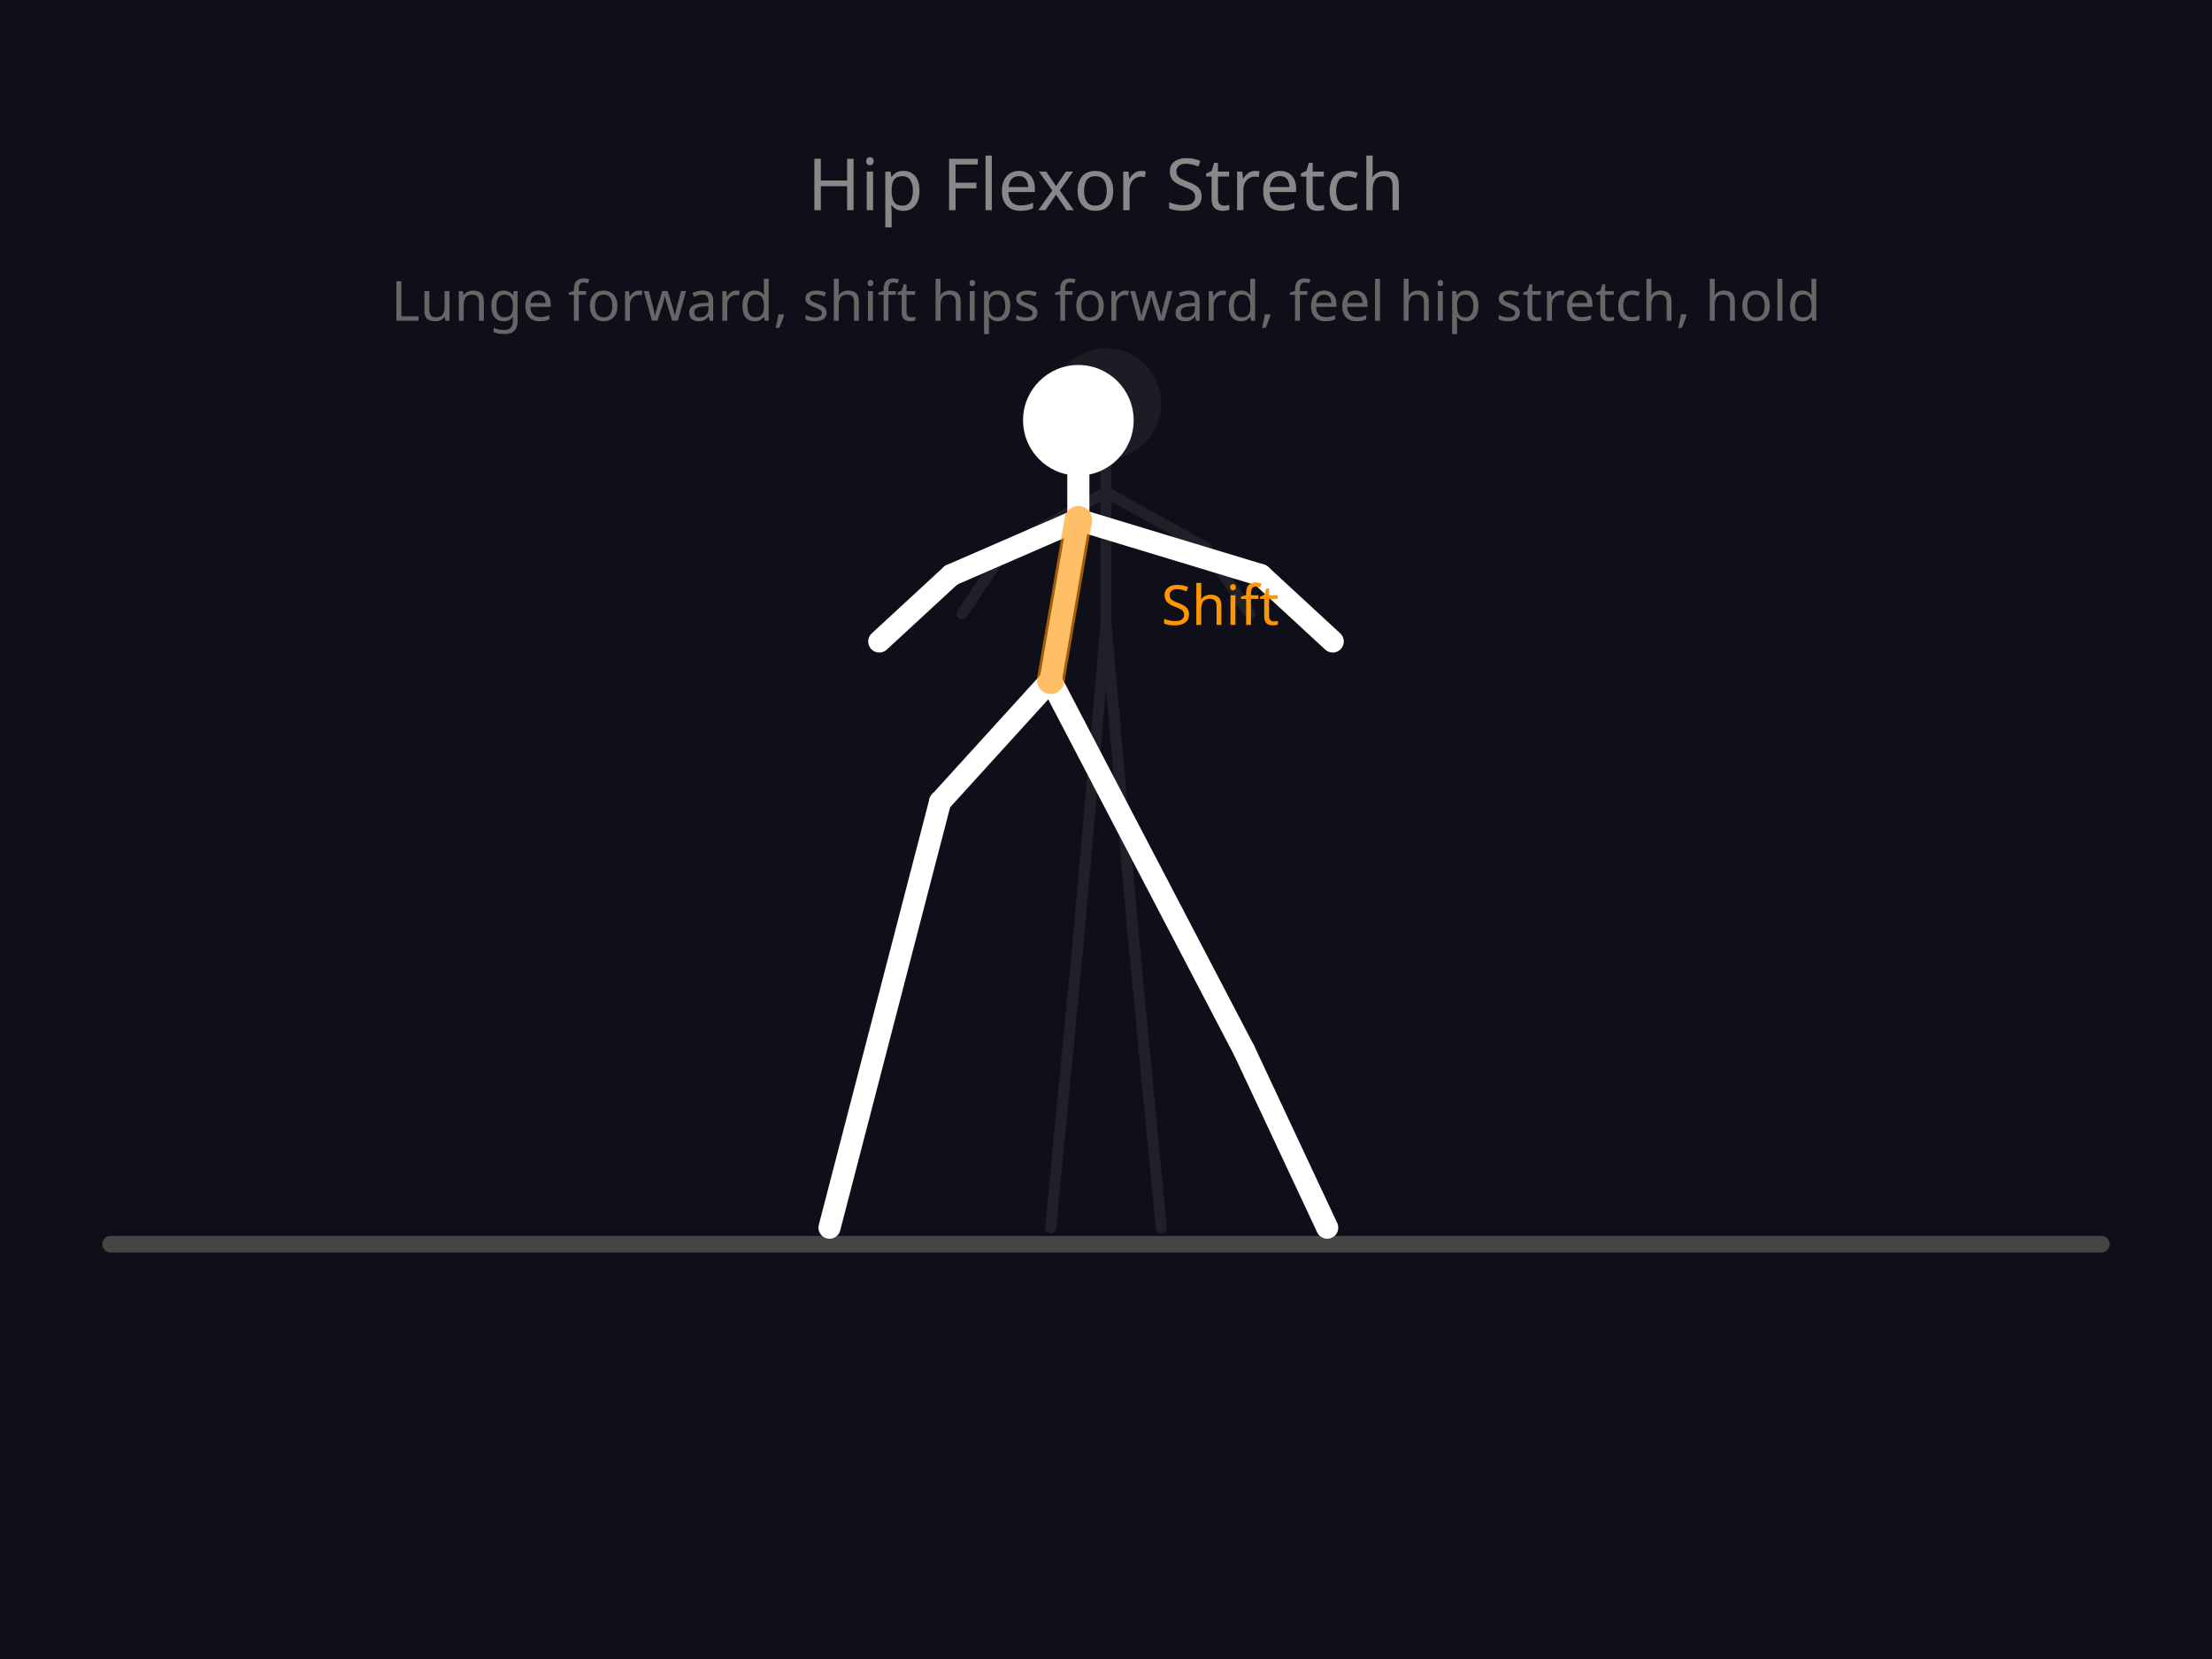
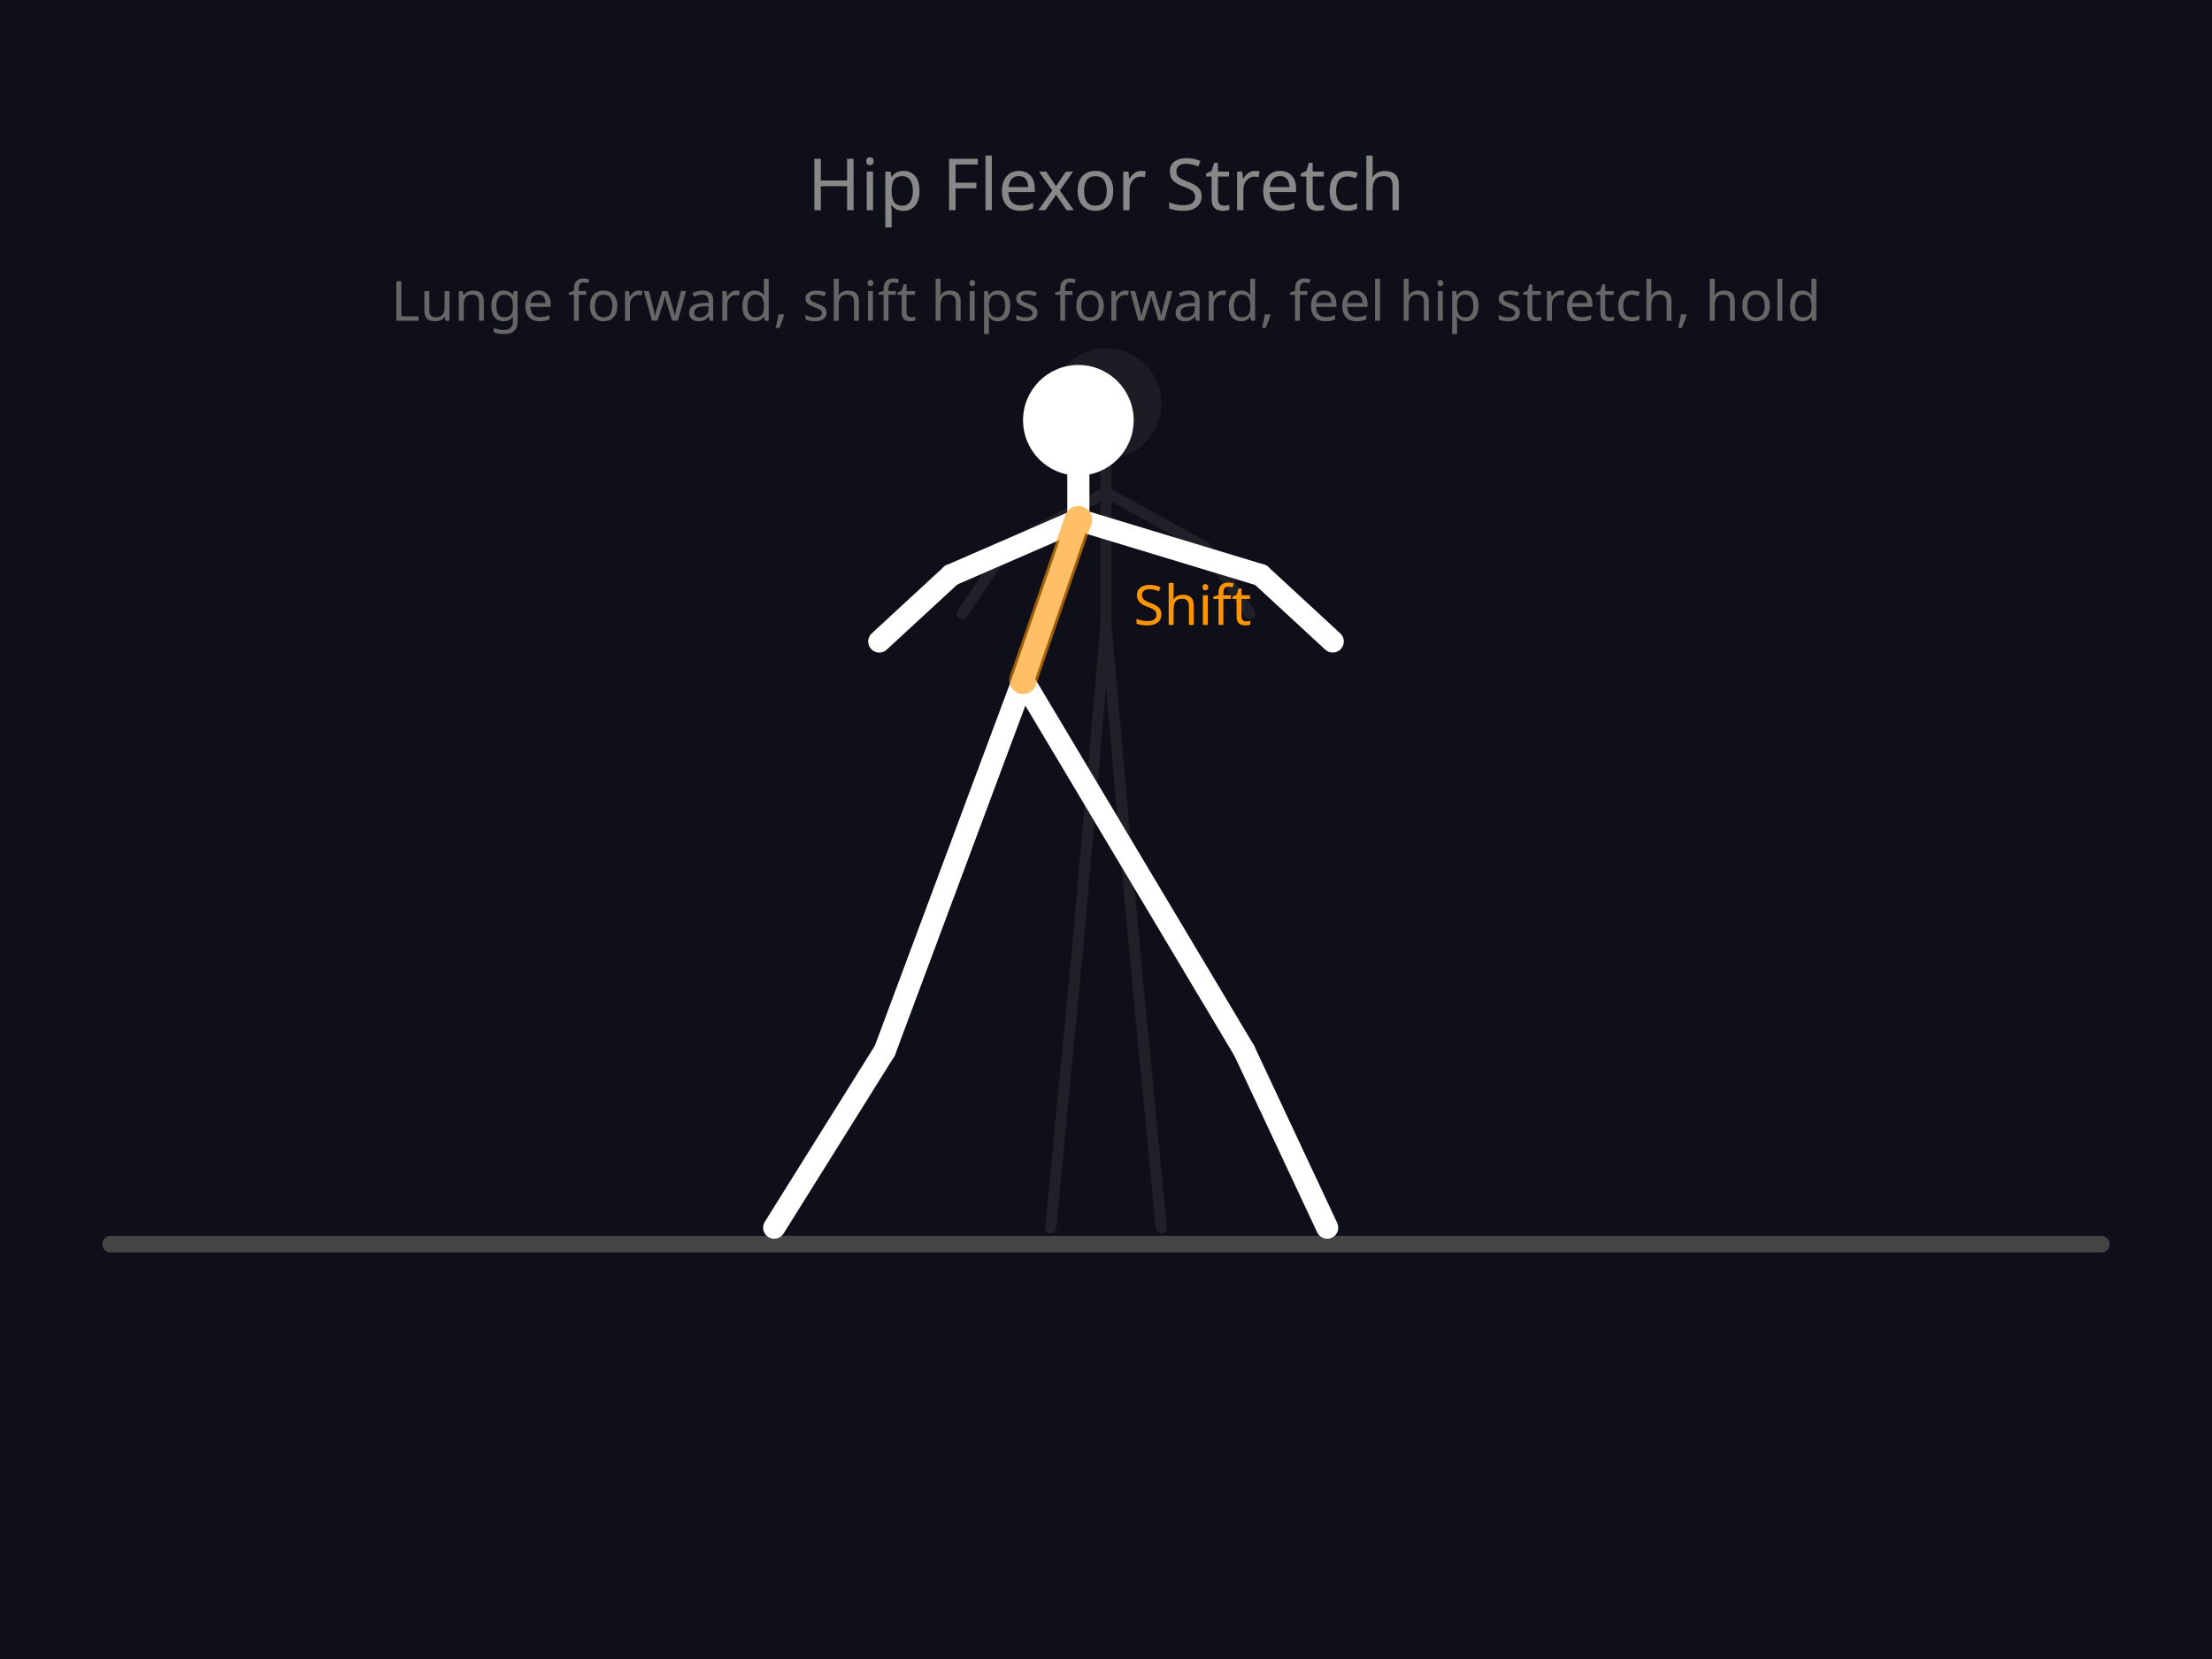
<svg xmlns="http://www.w3.org/2000/svg" viewBox="0 0 400 300">
  <rect width="400" height="300" fill="#0f0f1a" />
  <line x1="20" y1="225" x2="380" y2="225" stroke="#444" stroke-width="3" stroke-linecap="round" />
  <text x="200" y="38" fill="#888" font-size="13" font-family="sans-serif" text-anchor="middle">Hip Flexor Stretch</text>
  <text x="200" y="58" fill="#666" font-size="10" font-family="sans-serif" text-anchor="middle">Lunge forward, shift hips forward, feel hip stretch, hold</text>
  <g stroke="#555" stroke-width="2" fill="none" stroke-linecap="round" stroke-linejoin="round" opacity="0.25">
    <circle cx="200" cy="73" r="10" fill="#444" stroke="none" />
    <line x1="200" y1="73" x2="200" y2="81" />
    <line x1="200" y1="81" x2="200" y2="89" />
    <line x1="200" y1="89" x2="200" y2="113" />
    <line x1="200" y1="89" x2="182" y2="99" />
    <line x1="182" y1="99" x2="174" y2="111" />
    <line x1="200" y1="89" x2="218" y2="99" />
    <line x1="218" y1="99" x2="226" y2="111" />
    <line x1="200" y1="113" x2="195" y2="170" />
    <line x1="195" y1="170" x2="190" y2="222" />
    <line x1="200" y1="113" x2="205" y2="170" />
    <line x1="205" y1="170" x2="210" y2="222" />
  </g>
  <g stroke="#FFF" stroke-width="4" fill="none" stroke-linecap="round" stroke-linejoin="round">
    <circle cx="195" cy="76" r="10" fill="#FFF" stroke="none" />
    <line x1="195" y1="76" x2="195" y2="84" />
    <line x1="195" y1="84" x2="195" y2="94" />
-     <line x1="195" y1="94" x2="190" y2="123" />
+     <line x1="195" y1="94" x2="185" y2="123" />
    <line x1="195" y1="94" x2="172" y2="104" />
    <line x1="172" y1="104" x2="159" y2="116" />
    <line x1="195" y1="94" x2="228" y2="104" />
    <line x1="228" y1="104" x2="241" y2="116" />
-     <line x1="190" y1="123" x2="170" y2="145" />
-     <line x1="170" y1="145" x2="150" y2="222" />
-     <line x1="190" y1="123" x2="225" y2="190" />
+     <line x1="185" y1="123" x2="160" y2="190" />
+     <line x1="160" y1="190" x2="140" y2="222" />
+     <line x1="185" y1="123" x2="225" y2="190" />
    <line x1="225" y1="190" x2="240" y2="222" />
-     <line x1="190" y1="123" x2="195" y2="94" stroke="#FF9500" stroke-width="5" opacity="0.6" />
+     <line x1="185" y1="123" x2="195" y2="94" stroke="#FF9500" stroke-width="5" opacity="0.6" />
  </g>
-   <text x="210" y="113" fill="#FF9500" font-size="10" font-family="sans-serif">Shift</text>
+   <text x="205" y="113" fill="#FF9500" font-size="10" font-family="sans-serif">Shift</text>
</svg>
